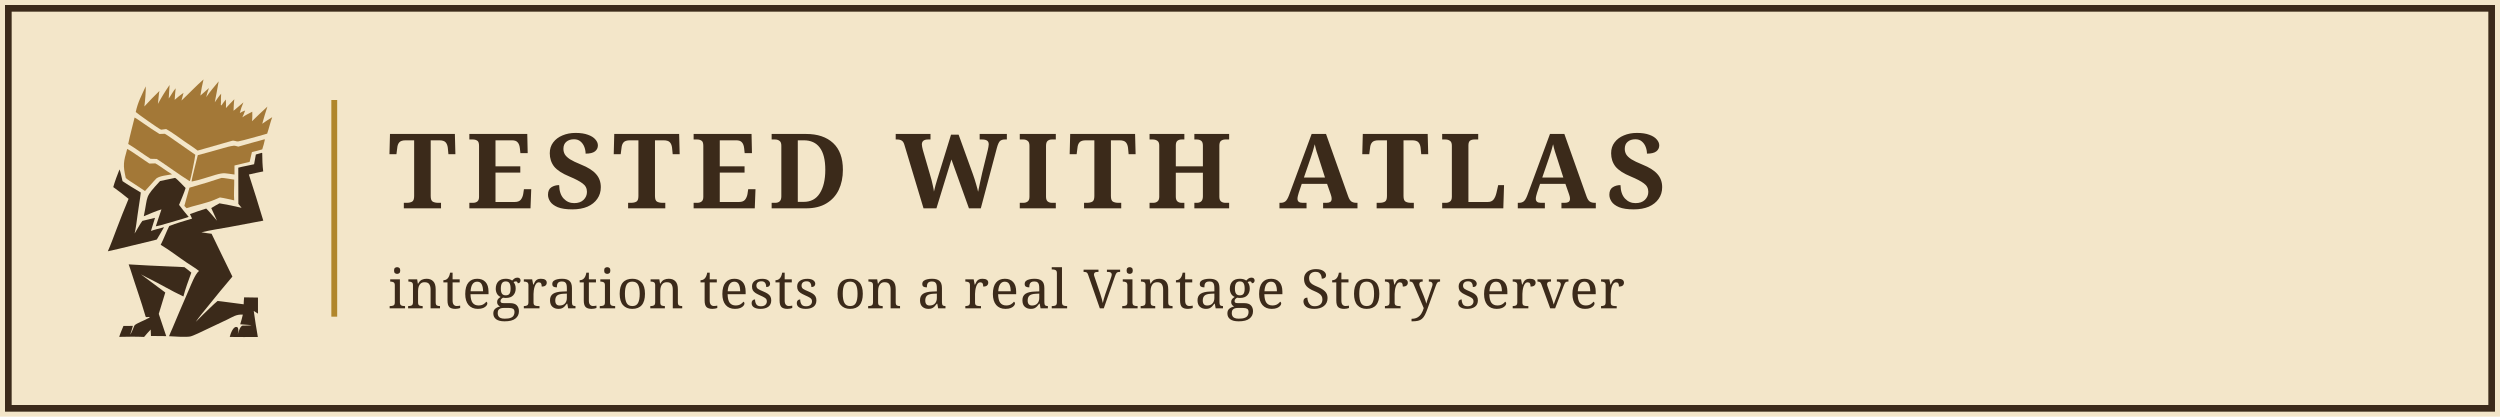
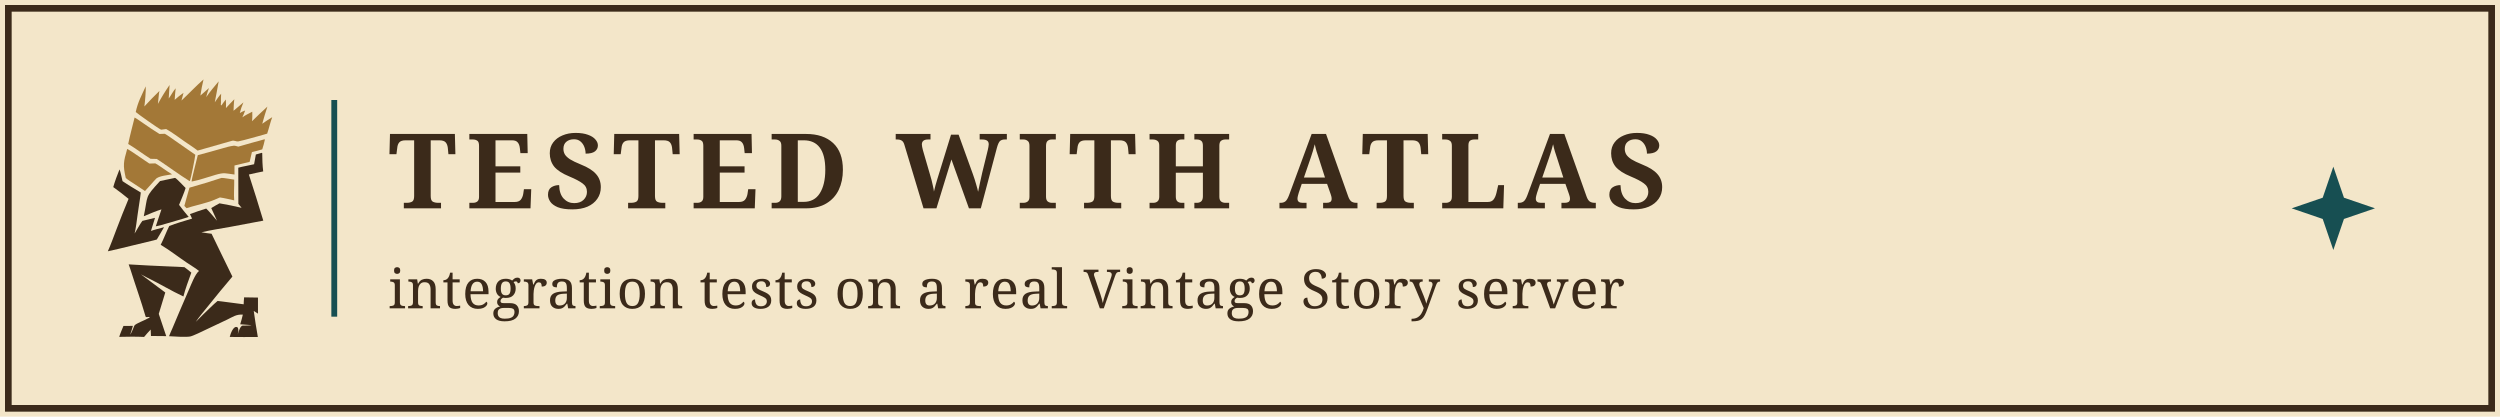
<svg xmlns="http://www.w3.org/2000/svg" width="600.00" height="100.00" viewBox="0 0 600.00 100.00" version="1.1" id="svg11">
  <defs id="defs11" />
  <rect width="600.0" height="100.0" fill="#F3E6C9" id="rect1" />
  <rect x="2" y="2" width="596.0" height="96.0" fill="none" stroke="#3B2A1A" stroke-width="1.6" id="rect2" />
-   <line x1="80.224" y1="24" x2="80.224" y2="76.0" stroke="#B0862B" stroke-width="1.4" id="line2" />
+   <line x1="80.224" y1="24" x2="80.224" y2="76.0" stroke="#174F52" stroke-width="1.4" id="line2" />
  <g transform="translate(24.00,17.00) scale(0.12941) translate(-348.00,-255.00)" id="g10">
    <path fill="#3B2A1A" d="M647.946 407.088L648.847 407.485C648.94 418.621 649.275 430.506 650.663 441.555C641.698 443.485 633.028 445.054 624.108 447.306C633.271 474.823 642.334 504.989 650.841 532.842L589.033 544.459C571.889 547.53 552.876 550.41 536.122 554.417C542.194 555.444 548.8 556.515 554.897 557.124C567.962 583.577 580.232 609.996 593.528 636.59C578.371 654.423 563.481 672.482 548.864 690.76C542.351 698.815 530.985 712.267 525.654 720.496C534.686 710.975 544.266 702.309 553.615 693.11C557.641 689.149 561.743 685.42 566.054 681.771C568.61 681.97 571.341 682.303 573.881 682.68C587.364 684.684 600.968 685.988 614.444 687.976C614.401 684.08 614.959 679.055 615.29 675.09L640.975 675.508L640.968 705.307L633.147 700.361C635.064 715.581 638.17 733.363 640.727 748.589C623.062 748.708 606.326 748.809 588.6 748.514C589.889 743.222 595.367 726.258 603.118 730.727C605.724 734.757 604.241 739.591 603.38 744.156C604.983 739.436 607.366 729.537 611.891 727.569C613.99 727.518 628.31 727.394 629.091 726.624C621.822 725.884 615.284 725.588 608.053 725.024C609.767 719.135 611.653 713.094 612.902 707.104C600.645 706.367 594.64 711.152 584.066 716.263L544.826 734.822C538.961 737.604 520.233 746.898 514.977 747.732C506.11 749.139 485.899 747.746 476.081 747.161C477.166 743.683 480.779 736.085 482.326 732.414C486.49 722.349 490.72 712.311 495.016 702.301L512.993 660.701C516.929 651.666 524.471 631.73 531.584 626.183C528.244 622.974 513.578 613.817 508.714 610.544C492.989 599.96 476.692 587.22 460.526 577.667C466.193 566.823 470.738 554.034 476.421 542.782C488.316 537.873 506.08 532.991 518.758 529.046L514.789 520.703C524.742 516.952 534.814 513.524 544.988 510.423C551.379 516.611 559.018 525.967 564.994 532.926L554.315 509.521C559.057 506.476 564.642 503.493 569.594 500.705C583.358 503.04 597.042 505.821 610.626 509.044C608.586 506.618 606.579 504.165 604.606 501.685C604.434 479.333 604.388 456.979 604.468 434.626C612.991 432.295 624.609 430.454 633.773 428.234L637.038 410.188C640.479 409.104 644.438 408.082 647.946 407.088Z" id="path2" />
    <path fill="#A37837" d="M539.993 270.92C537.576 280.81 535.647 290.812 534.212 300.89C539.653 296.354 544.616 291.456 550.063 286.894C547.895 292.332 546.46 298.182 544.919 303.844C551.391 294.445 560.77 283.077 568.082 274.493C565.997 287.32 563.231 300.516 560.892 313.366C564.476 308.021 568.383 302.209 572.661 297.435C572.359 301.761 572.172 310.124 572.35 314.408C572.198 315.967 571.741 318.058 572.516 319.254C573.868 318.681 575.072 316.448 575.967 315.123C576.496 314.72 580.625 309.052 581.324 308.112C581.644 313.38 582.008 318.831 581.577 324.091C586.618 318.492 591.799 313.022 597.115 307.685C596.145 313.711 595.951 322.828 595.656 329.066C601.917 324.261 607.703 318.529 613.988 313.522C610.88 320.625 609.195 325.882 607.279 333.262C611.157 330.93 612.991 330.1 617.195 328.563C615.467 333.559 614.177 336.529 611.972 341.295C616.738 337.607 624.911 333.669 630.417 330.812C630.534 336.394 630.676 342.956 629.905 348.449C638.821 339.482 649.129 329.95 658.458 321.347C655.18 330.622 651.662 343.558 648.905 353.128C655.363 348.475 660.613 345.182 667.44 340.936C664.326 348.703 661.109 362.551 658.033 371.466C655.8 372.269 653.207 372.955 650.875 373.57C635.323 377.676 619.822 382.654 604.088 385.944C601.429 386.5 596.713 383.684 592.966 384.722C586.426 386.532 579.728 388.491 573.208 390.332L529.075 402.932C522.675 397.806 511.952 390.915 504.914 386.023C494.556 378.823 481.557 368.975 470.729 362.96C467.598 363.425 464.458 363.83 461.312 364.174C456.04 361.835 418.032 334.915 414.284 331.362C418.396 312.354 424.873 301.312 432.826 283.749C433.301 291.544 431.496 312.991 430.277 321.057C439.142 311.149 448.748 301.673 458.204 292.329C456.854 297.897 456.333 309.709 455.435 316.276C461.978 304.186 469.199 292.475 477.064 281.2C476.781 289.463 475.669 297.849 475.431 306.346C479.868 300.345 483.3 293.236 488.349 287.341C487.481 294.807 486.962 301.277 486.469 308.806C491.963 303.937 496.846 299.944 502.88 295.787C501.725 300.587 500.468 305.361 499.11 310.107C512.682 297.43 526.422 282.783 539.993 270.92Z" id="path3" />
    <path fill="#3B2A1A" d="M401.164 613.951C426.564 615.508 451.98 616.798 477.407 617.821C486.21 618.26 495.848 618.393 504.543 619.107C508.885 622.129 513.247 625.871 517.362 629.248C512.814 641.914 505.744 660.651 502.69 673.45C479.957 662.974 457.713 649.158 435.05 638.324C431.318 636.539 427.63 634.193 423.922 632.475L469.065 666.103L456.979 705.77C461.468 719.555 466.081 733.3 470.815 747.003C461.383 746.835 451.95 746.745 442.517 746.734L441.998 734.816C437.76 739.239 433.683 743.813 429.775 748.529C416.118 747.766 397.634 747.989 383.649 748.381C385.516 742.065 388.955 734.424 391.479 728.13C397.312 728.039 403.146 727.995 408.98 727.998C407.329 733.953 405.937 738.581 403.845 744.388C406.371 741.465 410.16 731.419 411.813 727.426C414.727 723.35 430.51 717.925 436.558 714.258C438.078 713.541 439.355 713.126 440.444 711.873C439.19 711.156 438.425 711.515 436.685 711.603C434.21 711.764 434.353 712.173 432.69 711.107C424.18 681.743 413.655 652.631 404.483 623.438C403.549 620.464 402.358 616.818 401.164 613.951Z" id="path4" />
    <path fill="#A37837" d="M412.173 341.603C414.834 342.749 424.843 349.846 427.769 351.855C437.997 358.876 447.611 365.636 458.274 372.072L468.277 371.743C472.503 373.932 483.14 381.679 487.696 384.85L524.743 410.621C524.127 417.306 516.785 453.485 514.759 459.184L513.781 459.289C493.891 446.86 473.269 431.473 453.317 418.41L441.706 418.151C427.736 409.319 414.932 399.426 400.313 390.658C403.815 373.521 408.076 358.396 412.173 341.603Z" id="path5" />
    <path fill="#3B2A1A" d="M384.152 437.83C385.526 439.581 388.938 456.006 389.741 459.55C399.459 466.365 413.309 474.339 423.655 480.676C422.321 493.545 419.33 508.739 417.717 521.845C416.744 529.753 414.097 549.751 412.181 556.713C416.374 550.084 422.183 538.965 426.567 533.266C434.526 531.643 442.112 529.3 450.034 527.62C447.433 535.694 444.926 543.799 442.514 551.932C449.019 549.553 459.829 546.911 466.789 544.993C462.176 552.448 458.202 560.181 453.39 567.763L448.375 569.216C419.864 575.724 390.935 583.537 362.543 589.667C368.15 576.993 373.671 561.767 378.613 548.764C385.76 529.866 393.216 511.086 400.977 492.432C393.743 486.342 380.323 475.998 372.583 470.603C374.965 461.842 380.665 446.189 384.152 437.83Z" id="path6" />
    <path fill="#A37837" d="M652.697 382.055L653.362 382.03L653.755 382.715C652.864 387.875 650.469 395.502 648.89 400.667C643.951 402.346 635.166 404.267 629.752 405.695C628.289 411.811 627.085 417.642 625.503 423.804C616.292 426.241 606.712 428.159 597.403 430.555C597.573 435.996 597.443 441.858 597.421 447.333C579.579 445.173 579.597 442.937 561.493 448.091C548.46 451.802 531.961 457.82 519.056 460.113C518.412 460.241 518.838 460.199 517.777 459.994C517.417 458.458 528.234 415.84 529.39 411.358C544.519 407.237 559.687 403.379 574.724 398.874C581.697 396.784 589.16 394.646 596.371 393.82C597.868 393.649 602.856 395.122 604.532 395.569C620.736 391.149 636.21 386.288 652.697 382.055Z" id="path7" />
    <path fill="#3B2A1A" d="M486.635 453.639L487.363 453.607C490.652 455.147 503.189 468.767 506.776 472.317C504.573 480.16 497.878 495.448 494.625 503.58C500.121 510.629 506.586 519.362 512.47 525.896C499.274 530.439 485.31 533.856 471.975 538.033C465.374 540.101 458.244 541.993 451.471 543.377L453.378 537.679C456.137 529.065 459.001 520.485 461.969 511.941C452.285 514.845 438.547 520.723 429.187 524.688C437.537 484.628 430.138 491.093 459.371 459.39C468.445 457.409 477.534 455.492 486.635 453.639Z" id="path8" />
    <path fill="#A37837" d="M398.414 399.869C403.295 402.243 410.499 407.297 415.096 410.407L439.513 426.979C443.281 426.725 446.911 426.688 450.686 426.631C459.951 431.732 471.242 441.027 481.691 446.9C473.249 448.542 459.691 449.544 452.766 454.388C445.83 461.382 438.721 470.385 431.444 477.905C424.755 473.314 417.998 468.823 411.175 464.432C406.88 461.643 399.383 457.081 395.816 453.714C390.259 429.742 391.584 423.86 398.414 399.869Z" id="path9" />
    <path fill="#A37837" d="M573.4 453.57C576.686 453.304 592.348 456.163 596.925 456.785C597.165 467.774 595.892 485.219 596.864 495.226C588.588 493.426 578.594 490.935 570.401 489.82C568.304 490.615 565.96 491.678 563.906 492.616C552.789 497.694 540.901 500.61 529.149 503.854C524.62 504.734 513.443 508.305 508.438 509.717C507.137 508.566 505.622 506.811 504.421 505.501C507.165 494.373 510.963 482.949 513.906 471.709C533.878 466.134 553.715 460.086 573.4 453.57Z" id="path10" />
  </g>
  <path d="m 96.92,50 v -1.325 h 0.7 q 0.775,0 1.275,-0.275 0.5,-0.275 0.5,-1.35 V 33.675 h -2 q -1.125,0 -1.55,0.475 -0.425,0.475 -0.5,1.3 l -0.2,1.55 h -1.675 l 0.125,-4.85 H 109.17 l 0.125,4.85 h -1.675 l -0.15,-1.55 q -0.1,-0.825 -0.525,-1.3 -0.425,-0.475 -1.55,-0.475 H 103.37 V 47.05 q 0,1.075 0.5,1.35 0.525,0.275 1.275,0.275 h 0.7 V 50 Z M 112.645,50 v -1.325 h 0.875 q 0.65,0 1.05,-0.325 0.4,-0.325 0.4,-1.1 V 35.025 q 0,-1.025 -0.45,-1.275 -0.425,-0.275 -1.025,-0.275 h -0.85 V 32.15 h 13.9 l 0.1,4.6 h -1.75 l -0.125,-1.175 q -0.1,-0.925 -0.525,-1.4 -0.4,-0.5 -1.375,-0.5 h -3.95 v 6.25 h 5.95 v 1.5 h -5.95 v 7.05 h 4.625 q 0.975,0 1.425,-0.525 0.45,-0.55 0.6,-1.375 l 0.175,-1.175 h 1.75 L 127.32,50 Z m 24.725,0.25 q -2.225,0 -3.525,-0.525 -1.275,-0.55 -1.8,-1.35 -0.525,-0.8 -0.525,-1.625 0,-1.275 0.8,-1.8 0.8,-0.525 1.875,-0.525 0.05,2.125 1.075,3.225 1.025,1.1 2.525,1.1 1.45,0 2.25,-0.775 0.825,-0.8 0.825,-1.925 0,-1.275 -1.05,-2.025 -1.025,-0.775 -3.125,-1.65 -2.625,-1.075 -3.7,-2.4 -1.05,-1.35 -1.05,-3.2 0,-1.525 0.825,-2.6 0.825,-1.1 2.225,-1.675 1.4,-0.6 3.15,-0.6 1.8,0 2.975,0.45 1.2,0.425 1.775,1.125 0.6,0.675 0.6,1.425 0,0.875 -0.7,1.425 -0.7,0.55 -2.25,0.55 0,-0.8 -0.3,-1.6 -0.3,-0.8 -0.925,-1.325 -0.6,-0.525 -1.55,-0.525 -1.15,0 -1.85,0.6 -0.7,0.575 -0.7,1.7 0,0.7 0.325,1.3 0.35,0.6 1.25,1.2 0.925,0.575 2.6,1.25 2.575,1.025 3.675,2.325 1.125,1.275 1.125,3.125 0,1.6 -0.85,2.8 -0.825,1.2 -2.35,1.875 -1.525,0.65 -3.625,0.65 z m 13.375,-0.25 v -1.325 h 0.7 q 0.775,0 1.275,-0.275 0.5,-0.275 0.5,-1.35 V 33.675 h -2 q -1.125,0 -1.55,0.475 -0.425,0.475 -0.5,1.3 l -0.2,1.55 h -1.675 l 0.125,-4.85 h 15.575 l 0.125,4.85 h -1.675 l -0.15,-1.55 q -0.1,-0.825 -0.525,-1.3 -0.425,-0.475 -1.55,-0.475 h -2.025 V 47.05 q 0,1.075 0.5,1.35 0.525,0.275 1.275,0.275 h 0.7 V 50 Z m 15.725,0 v -1.325 h 0.875 q 0.65,0 1.05,-0.325 0.4,-0.325 0.4,-1.1 V 35.025 q 0,-1.025 -0.45,-1.275 -0.425,-0.275 -1.025,-0.275 h -0.85 V 32.15 h 13.9 l 0.1,4.6 h -1.75 l -0.125,-1.175 q -0.1,-0.925 -0.525,-1.4 -0.4,-0.5 -1.375,-0.5 h -3.95 v 6.25 h 5.95 v 1.5 h -5.95 v 7.05 h 4.625 q 0.975,0 1.425,-0.525 0.45,-0.55 0.6,-1.375 l 0.175,-1.175 h 1.75 l -0.175,4.6 z m 18.725,0 v -1.325 h 0.9 q 0.625,0 1.025,-0.35 0.4,-0.375 0.4,-1.2 v -12.15 q 0,-0.875 -0.45,-1.175 -0.425,-0.325 -1.075,-0.325 h -0.8 V 32.15 h 8.275 q 4.125,0 6.475,2.175 2.35,2.175 2.35,6.425 0,2.725 -1,4.825 -1,2.075 -2.975,3.25 -1.95,1.175 -4.85,1.175 z m 7.675,-1.55 q 2.575,0 3.875,-2.05 1.325,-2.075 1.325,-5.65 0,-3.575 -1.325,-5.325 -1.3,-1.75 -3.85,-1.75 h -1.425 V 48.45 Z M 217.07,34.8 q -0.225,-0.8 -0.65,-1.05 -0.4,-0.275 -1.125,-0.275 H 214.97 V 32.15 h 8.35 v 1.325 h -0.575 q -1.5,0 -1.5,1.2 0,0.2 0.075,0.6 0.075,0.4 0.175,0.75 l 1.675,5.775 q 0.2,0.625 0.4,1.4 0.2,0.75 0.35,1.5 0.175,0.725 0.225,1.275 0.175,-0.8 0.375,-1.5 0.2,-0.725 0.425,-1.45 l 3.3,-10.7 h 1.825 l 3.45,9.55 q 0.425,1.175 0.75,2.35 0.35,1.15 0.475,1.8 0.2,-0.9 0.45,-2.15 0.25,-1.275 0.55,-2.475 L 237.07,36 q 0.075,-0.3 0.15,-0.725 0.075,-0.425 0.075,-0.625 0,-0.65 -0.4,-0.9 -0.375,-0.275 -1.2,-0.275 H 235.12 V 32.15 h 6.525 v 1.325 h -0.475 q -0.725,0 -1.15,0.35 -0.4,0.35 -0.75,1.6 L 235.395,50 h -2.85 l -4.2,-11.725 -3.6,11.725 h -3.1 z M 244.745,50 v -1.325 h 0.9 q 0.55,0 0.975,-0.3 0.45,-0.325 0.45,-1.15 V 35 q 0,-0.9 -0.45,-1.2 -0.425,-0.325 -0.975,-0.325 h -0.9 V 32.15 h 8.65 v 1.325 h -0.95 q -0.6,0 -1,0.325 -0.4,0.325 -0.4,1.225 V 47.2 q 0,0.825 0.4,1.15 0.425,0.325 1,0.325 h 0.95 V 50 Z m 15.425,0 v -1.325 h 0.7 q 0.775,0 1.275,-0.275 0.5,-0.275 0.5,-1.35 V 33.675 h -2 q -1.125,0 -1.55,0.475 -0.425,0.475 -0.5,1.3 l -0.2,1.55 h -1.675 l 0.125,-4.85 h 15.575 l 0.125,4.85 h -1.675 l -0.15,-1.55 q -0.1,-0.825 -0.525,-1.3 -0.425,-0.475 -1.55,-0.475 h -2.025 V 47.05 q 0,1.075 0.5,1.35 0.525,0.275 1.275,0.275 h 0.7 V 50 Z m 15.725,0 v -1.325 h 0.9 q 0.625,0 1.025,-0.35 0.4,-0.35 0.4,-1.125 V 34.95 q 0,-0.85 -0.45,-1.15 -0.45,-0.325 -1.1,-0.325 h -0.775 V 32.15 h 8.35 v 1.325 h -0.675 q -0.6,0 -1,0.325 -0.375,0.3 -0.375,1.125 v 5 h 6.5 v -4.95 q 0,-0.875 -0.4,-1.175 -0.4,-0.325 -1.075,-0.325 h -0.575 V 32.15 h 8.35 v 1.325 h -0.925 q -0.6,0 -1.025,0.325 -0.4,0.3 -0.4,1.175 v 12.25 q 0,0.775 0.4,1.125 0.425,0.325 1.025,0.325 h 0.925 V 50 h -8.35 v -1.325 h 0.6 q 0.65,0 1.05,-0.35 0.4,-0.375 0.4,-1.225 v -5.65 h -6.5 v 5.75 q 0,0.775 0.375,1.125 0.4,0.35 1,0.35 h 0.675 V 50 Z m 31.175,0 v -1.325 h 0.3 q 0.675,0 1.125,-0.35 0.45,-0.35 0.875,-1.475 l 5.425,-14.7 h 3.45 l 5.325,15 q 0.3,0.85 0.75,1.2 0.475,0.325 1.175,0.325 h 0.3 V 50 h -8.25 v -1.325 h 0.825 q 0.55,0 0.875,-0.2 0.35,-0.225 0.35,-0.75 0,-0.3 -0.075,-0.6 -0.075,-0.3 -0.15,-0.5 l -0.875,-2.5 h -6.075 l -0.725,2.15 q -0.1,0.3 -0.2,0.725 -0.1,0.4 -0.1,0.7 0,0.975 1.225,0.975 h 0.95 V 50 Z m 5.875,-7.4 h 5.05 l -1.475,-4.6 q -0.275,-0.85 -0.55,-1.675 -0.25,-0.85 -0.425,-1.7 -0.2,0.85 -0.45,1.625 -0.225,0.775 -0.525,1.625 z m 17.45,7.4 v -1.325 h 0.7 q 0.775,0 1.275,-0.275 0.5,-0.275 0.5,-1.35 V 33.675 h -2 q -1.125,0 -1.55,0.475 -0.425,0.475 -0.5,1.3 l -0.2,1.55 h -1.675 l 0.125,-4.85 h 15.575 l 0.125,4.85 h -1.675 l -0.15,-1.55 q -0.1,-0.825 -0.525,-1.3 -0.425,-0.475 -1.55,-0.475 h -2.025 V 47.05 q 0,1.075 0.5,1.35 0.525,0.275 1.275,0.275 h 0.7 V 50 Z m 15.725,0 v -1.325 h 0.9 q 0.55,0 0.975,-0.3 0.45,-0.325 0.45,-1.15 v -12.25 q 0,-0.875 -0.45,-1.175 -0.45,-0.325 -1.075,-0.325 h -0.8 V 32.15 h 8.65 v 1.325 h -0.85 q -0.75,0 -1.125,0.3 -0.375,0.3 -0.375,1.125 v 13.575 h 4.65 q 0.875,0 1.35,-0.55 0.475,-0.575 0.725,-1.625 l 0.425,-1.875 h 1.4 l -0.175,5.575 z m 18.15,0 v -1.325 h 0.3 q 0.675,0 1.125,-0.35 0.45,-0.35 0.875,-1.475 l 5.425,-14.7 h 3.45 l 5.325,15 q 0.3,0.85 0.75,1.2 0.475,0.325 1.175,0.325 h 0.3 V 50 h -8.25 v -1.325 h 0.825 q 0.55,0 0.875,-0.2 0.35,-0.225 0.35,-0.75 0,-0.3 -0.075,-0.6 -0.075,-0.3 -0.15,-0.5 l -0.875,-2.5 h -6.075 l -0.725,2.15 q -0.1,0.3 -0.2,0.725 -0.1,0.4 -0.1,0.7 0,0.975 1.225,0.975 h 0.95 V 50 Z m 5.875,-7.4 h 5.05 l -1.475,-4.6 q -0.275,-0.85 -0.55,-1.675 -0.25,-0.85 -0.425,-1.7 -0.2,0.85 -0.45,1.625 -0.225,0.775 -0.525,1.625 z m 21.95,7.65 q -2.225,0 -3.525,-0.525 -1.275,-0.55 -1.8,-1.35 -0.525,-0.8 -0.525,-1.625 0,-1.275 0.8,-1.8 0.8,-0.525 1.875,-0.525 0.05,2.125 1.075,3.225 1.025,1.1 2.525,1.1 1.45,0 2.25,-0.775 0.825,-0.8 0.825,-1.925 0,-1.275 -1.05,-2.025 -1.025,-0.775 -3.125,-1.65 -2.625,-1.075 -3.7,-2.4 -1.05,-1.35 -1.05,-3.2 0,-1.525 0.825,-2.6 0.825,-1.1 2.225,-1.675 1.4,-0.6 3.15,-0.6 1.8,0 2.975,0.45 1.2,0.425 1.775,1.125 0.6,0.675 0.6,1.425 0,0.875 -0.7,1.425 -0.7,0.55 -2.25,0.55 0,-0.8 -0.3,-1.6 -0.3,-0.8 -0.925,-1.325 -0.6,-0.525 -1.55,-0.525 -1.15,0 -1.85,0.6 -0.7,0.575 -0.7,1.7 0,0.7 0.325,1.3 0.35,0.6 1.25,1.2 0.925,0.575 2.6,1.25 2.575,1.025 3.675,2.325 1.125,1.275 1.125,3.125 0,1.6 -0.85,2.8 -0.825,1.2 -2.35,1.875 -1.525,0.65 -3.625,0.65 z" id="text10" style="font-weight:700;font-size:25px;font-family:'Noto Serif';letter-spacing:2.4;fill:#3b2a1a" aria-label="TESTED WITH ATLAS" />
  <path d="m 95.313,65.732 q -0.312,0 -0.533,-0.182 -0.208,-0.182 -0.208,-0.624 0,-0.455 0.208,-0.624 0.221,-0.182 0.533,-0.182 0.299,0 0.52,0.182 0.221,0.169 0.221,0.624 0,0.442 -0.221,0.624 -0.221,0.182 -0.52,0.182 z m -1.794,8.268 v -0.546 h 0.169 q 0.429,0 0.741,-0.143 0.325,-0.156 0.325,-0.728 v -4.121 q 0,-0.572 -0.325,-0.728 -0.312,-0.156 -0.741,-0.156 h -0.039 v -0.546 h 2.327 v 5.486 q 0,0.611 0.312,0.78 0.312,0.156 0.754,0.156 h 0.169 V 74 Z m 4.425,0 v -0.546 h 0.104 q 0.442,0 0.754,-0.156 0.312,-0.169 0.312,-0.78 v -4.056 q 0,-0.572 -0.312,-0.728 -0.299,-0.156 -0.728,-0.156 h -0.065 V 67.032 H 100.115 l 0.169,1.053 h 0.065 q 0.403,-0.728 0.897,-0.949 0.507,-0.234 1.131,-0.234 1.027,0 1.599,0.611 0.585,0.598 0.585,1.937 v 3.068 q 0,0.611 0.26,0.78 0.273,0.156 0.715,0.156 h 0.065 V 74 h -2.262 v -4.485 q 0,-0.845 -0.325,-1.313 -0.312,-0.468 -1.105,-0.468 -0.585,0 -0.936,0.299 -0.338,0.286 -0.494,0.767 -0.143,0.481 -0.143,1.04 v 2.743 q 0,0.572 0.299,0.728 0.312,0.143 0.741,0.143 h 0.065 V 74 Z M 109.285,74.13 q -0.988,0 -1.443,-0.442 -0.442,-0.455 -0.442,-1.573 v -4.342 h -0.988 v -0.52 q 0.234,0 0.52,-0.091 0.286,-0.104 0.494,-0.325 0.221,-0.234 0.364,-0.572 0.143,-0.338 0.234,-0.832 h 0.598 v 1.599 h 1.703 v 0.741 h -1.703 v 4.381 q 0,0.663 0.273,0.975 0.273,0.312 0.715,0.312 0.234,0 0.429,-0.026 0.195,-0.026 0.403,-0.065 v 0.572 q -0.169,0.078 -0.507,0.143 -0.338,0.065 -0.65,0.065 z m 5.387,0 q -1.417,0 -2.223,-0.936 -0.793,-0.936 -0.793,-2.626 0,-1.82 0.754,-2.743 0.754,-0.923 2.132,-0.923 1.261,0 1.976,0.78 0.728,0.78 0.728,2.327 v 0.598 h -4.329 q 0.026,1.417 0.507,2.067 0.494,0.637 1.43,0.637 0.676,0 1.144,-0.273 0.481,-0.286 0.715,-0.637 0.091,0.039 0.169,0.156 0.078,0.117 0.078,0.286 0,0.26 -0.247,0.559 -0.247,0.299 -0.754,0.52 -0.507,0.208 -1.287,0.208 z m 1.261,-4.225 q 0,-1.04 -0.325,-1.664 -0.312,-0.637 -1.092,-0.637 -0.715,0 -1.118,0.598 -0.39,0.585 -0.455,1.703 z m 5.166,7.215 q -1.352,0 -2.028,-0.507 -0.676,-0.494 -0.676,-1.391 0,-0.767 0.494,-1.157 0.494,-0.39 1.131,-0.507 -0.26,-0.117 -0.494,-0.377 -0.221,-0.273 -0.221,-0.689 0,-0.39 0.195,-0.676 0.208,-0.286 0.65,-0.546 -0.559,-0.234 -0.871,-0.767 -0.299,-0.546 -0.299,-1.196 0,-1.118 0.611,-1.755 0.611,-0.65 1.833,-0.65 0.468,0 0.884,0.13 0.416,0.13 0.598,0.299 0.182,-0.208 0.507,-0.455 0.325,-0.247 0.754,-0.247 0.39,0 0.572,0.208 0.195,0.195 0.195,0.468 0,0.273 -0.169,0.481 -0.156,0.195 -0.52,0.195 0,-0.143 -0.091,-0.286 -0.078,-0.156 -0.338,-0.156 -0.299,0 -0.559,0.156 0.221,0.273 0.364,0.65 0.143,0.364 0.143,0.923 0,0.962 -0.585,1.599 -0.572,0.637 -1.755,0.637 -0.156,0 -0.364,-0.013 -0.195,-0.026 -0.325,-0.052 -0.247,0.13 -0.429,0.325 -0.182,0.195 -0.182,0.494 0,0.234 0.143,0.364 0.156,0.13 0.663,0.13 h 1.469 q 1.157,0 1.651,0.546 0.494,0.546 0.494,1.391 0,1.118 -0.845,1.768 -0.832,0.663 -2.6,0.663 z m 0.286,-6.24 q 0.637,0 0.897,-0.39 0.26,-0.39 0.26,-1.235 0,-0.884 -0.273,-1.3 -0.26,-0.416 -0.897,-0.416 -0.624,0 -0.897,0.429 -0.273,0.429 -0.273,1.3 0,0.832 0.273,1.222 0.286,0.39 0.91,0.39 z m -0.26,5.603 q 0.936,0 1.443,-0.208 0.507,-0.195 0.702,-0.559 0.208,-0.351 0.208,-0.806 0,-0.598 -0.338,-0.806 -0.338,-0.195 -0.988,-0.195 h -1.274 q -0.364,0 -0.689,0.091 -0.325,0.104 -0.533,0.364 -0.208,0.26 -0.208,0.78 0,0.377 0.143,0.676 0.143,0.312 0.507,0.481 0.364,0.182 1.027,0.182 z m 4.594,-2.483 v -0.546 h 0.039 q 0.442,0 0.754,-0.156 0.312,-0.169 0.312,-0.78 v -4.056 q 0,-0.572 -0.325,-0.728 -0.312,-0.156 -0.741,-0.156 h -0.039 v -0.546 h 2.002 l 0.247,1.287 h 0.065 q 0.169,-0.39 0.364,-0.715 0.195,-0.325 0.52,-0.507 0.325,-0.195 0.897,-0.195 0.715,0 1.053,0.247 0.351,0.247 0.351,0.702 0,0.403 -0.286,0.663 -0.273,0.26 -0.923,0.26 0,-0.533 -0.156,-0.767 -0.156,-0.247 -0.533,-0.247 -0.364,0 -0.611,0.286 -0.247,0.286 -0.39,0.728 -0.143,0.442 -0.208,0.923 -0.065,0.468 -0.065,0.845 v 2.041 q 0,0.572 0.312,0.728 0.325,0.143 0.754,0.143 h 0.364 V 74 Z m 8.299,0.13 q -0.871,0 -1.443,-0.507 -0.572,-0.507 -0.572,-1.573 0,-1.04 0.728,-1.534 0.741,-0.494 2.236,-0.546 l 1.079,-0.039 v -0.78 q 0,-0.468 -0.078,-0.819 -0.078,-0.364 -0.338,-0.572 -0.26,-0.208 -0.793,-0.208 -0.494,0 -0.754,0.182 -0.26,0.182 -0.351,0.507 -0.078,0.312 -0.078,0.728 -0.546,0 -0.832,-0.182 -0.273,-0.195 -0.273,-0.637 0,-0.455 0.312,-0.728 0.325,-0.273 0.858,-0.39 0.533,-0.13 1.17,-0.13 1.196,0 1.781,0.507 0.598,0.507 0.598,1.742 v 3.367 q 0,0.546 0.182,0.741 0.182,0.195 0.624,0.195 h 0.039 V 74 h -1.755 l -0.208,-1.118 h -0.104 q -0.273,0.364 -0.533,0.65 -0.26,0.273 -0.611,0.442 -0.338,0.156 -0.884,0.156 z m 0.299,-0.806 q 0.793,0 1.261,-0.481 0.468,-0.494 0.468,-1.326 v -1.053 l -0.832,0.039 q -1.105,0.052 -1.534,0.455 -0.416,0.39 -0.416,1.157 0,1.209 1.053,1.209 z m 7.675,0.806 q -0.988,0 -1.443,-0.442 -0.442,-0.455 -0.442,-1.573 v -4.342 h -0.988 v -0.52 q 0.234,0 0.52,-0.091 0.286,-0.104 0.494,-0.325 0.221,-0.234 0.364,-0.572 0.143,-0.338 0.234,-0.832 h 0.598 v 1.599 h 1.703 v 0.741 h -1.703 v 4.381 q 0,0.663 0.273,0.975 0.273,0.312 0.715,0.312 0.234,0 0.429,-0.026 0.195,-0.026 0.403,-0.065 v 0.572 q -0.169,0.078 -0.507,0.143 -0.338,0.065 -0.65,0.065 z m 3.749,-8.398 q -0.312,0 -0.533,-0.182 -0.208,-0.182 -0.208,-0.624 0,-0.455 0.208,-0.624 0.221,-0.182 0.533,-0.182 0.299,0 0.52,0.182 0.221,0.169 0.221,0.624 0,0.442 -0.221,0.624 -0.221,0.182 -0.52,0.182 z m -1.794,8.268 v -0.546 h 0.169 q 0.429,0 0.741,-0.143 0.325,-0.156 0.325,-0.728 v -4.121 q 0,-0.572 -0.325,-0.728 -0.312,-0.156 -0.741,-0.156 h -0.039 v -0.546 h 2.327 v 5.486 q 0,0.611 0.312,0.78 0.312,0.156 0.754,0.156 h 0.169 V 74 Z m 7.792,0.13 q -1.404,0 -2.21,-0.897 -0.806,-0.897 -0.806,-2.73 0,-1.82 0.767,-2.704 0.78,-0.897 2.288,-0.897 1.404,0 2.21,0.897 0.806,0.884 0.806,2.704 0,1.833 -0.78,2.73 -0.767,0.897 -2.275,0.897 z m 0.026,-0.676 q 0.975,0 1.365,-0.741 0.403,-0.754 0.403,-2.21 0,-1.456 -0.403,-2.184 -0.403,-0.728 -1.378,-0.728 -0.975,0 -1.378,0.728 -0.39,0.728 -0.39,2.184 0,1.456 0.403,2.21 0.403,0.741 1.378,0.741 z m 4.308,0.546 v -0.546 h 0.104 q 0.442,0 0.754,-0.156 0.312,-0.169 0.312,-0.78 v -4.056 q 0,-0.572 -0.312,-0.728 -0.299,-0.156 -0.728,-0.156 h -0.065 v -0.546 h 2.106 l 0.169,1.053 h 0.065 q 0.403,-0.728 0.897,-0.949 0.507,-0.234 1.131,-0.234 1.027,0 1.599,0.611 0.585,0.598 0.585,1.937 v 3.068 q 0,0.611 0.26,0.78 0.273,0.156 0.715,0.156 h 0.065 V 74 h -2.262 v -4.485 q 0,-0.845 -0.325,-1.313 -0.312,-0.468 -1.105,-0.468 -0.585,0 -0.936,0.299 -0.338,0.286 -0.494,0.767 -0.143,0.481 -0.143,1.04 v 2.743 q 0,0.572 0.299,0.728 0.312,0.143 0.741,0.143 h 0.065 V 74 Z m 14.921,0.13 q -0.988,0 -1.443,-0.442 -0.442,-0.455 -0.442,-1.573 v -4.342 h -0.988 v -0.52 q 0.234,0 0.52,-0.091 0.286,-0.104 0.494,-0.325 0.221,-0.234 0.364,-0.572 0.143,-0.338 0.234,-0.832 h 0.598 v 1.599 h 1.703 v 0.741 h -1.703 v 4.381 q 0,0.663 0.273,0.975 0.273,0.312 0.715,0.312 0.234,0 0.429,-0.026 0.195,-0.026 0.403,-0.065 v 0.572 q -0.169,0.078 -0.507,0.143 -0.338,0.065 -0.65,0.065 z m 5.387,0 q -1.417,0 -2.223,-0.936 -0.793,-0.936 -0.793,-2.626 0,-1.82 0.754,-2.743 0.754,-0.923 2.132,-0.923 1.261,0 1.976,0.78 0.728,0.78 0.728,2.327 v 0.598 h -4.329 q 0.026,1.417 0.507,2.067 0.494,0.637 1.43,0.637 0.676,0 1.144,-0.273 0.481,-0.286 0.715,-0.637 0.091,0.039 0.169,0.156 0.078,0.117 0.078,0.286 0,0.26 -0.247,0.559 -0.247,0.299 -0.754,0.52 -0.507,0.208 -1.287,0.208 z m 1.261,-4.225 q 0,-1.04 -0.325,-1.664 -0.312,-0.637 -1.092,-0.637 -0.715,0 -1.118,0.598 -0.39,0.585 -0.455,1.703 z m 4.893,4.225 q -0.975,0 -1.56,-0.351 -0.585,-0.351 -0.585,-1.027 0,-0.351 0.143,-0.546 0.143,-0.195 0.325,-0.273 0.195,-0.078 0.351,-0.078 0,0.676 0.299,1.17 0.312,0.481 1.105,0.481 0.689,0 1.053,-0.325 0.377,-0.338 0.377,-0.858 0,-0.325 -0.143,-0.533 -0.13,-0.208 -0.481,-0.403 -0.338,-0.208 -0.975,-0.481 -0.663,-0.299 -1.105,-0.572 -0.429,-0.286 -0.65,-0.65 -0.208,-0.377 -0.208,-0.936 0,-0.884 0.663,-1.352 0.676,-0.481 1.781,-0.481 0.936,0 1.417,0.351 0.481,0.351 0.481,0.845 0,0.351 -0.247,0.572 -0.234,0.208 -0.689,0.208 0,-0.65 -0.273,-1.014 -0.273,-0.364 -0.845,-0.364 -0.663,0 -0.949,0.299 -0.286,0.286 -0.286,0.741 0,0.494 0.364,0.767 0.377,0.26 1.248,0.611 0.689,0.286 1.118,0.572 0.429,0.286 0.624,0.663 0.208,0.377 0.208,0.923 0,1.014 -0.702,1.534 -0.702,0.507 -1.859,0.507 z m 6.453,0 q -0.988,0 -1.443,-0.442 -0.442,-0.455 -0.442,-1.573 v -4.342 h -0.988 v -0.52 q 0.234,0 0.52,-0.091 0.286,-0.104 0.494,-0.325 0.221,-0.234 0.364,-0.572 0.143,-0.338 0.234,-0.832 h 0.598 v 1.599 h 1.703 v 0.741 h -1.703 v 4.381 q 0,0.663 0.273,0.975 0.273,0.312 0.715,0.312 0.234,0 0.429,-0.026 0.195,-0.026 0.403,-0.065 v 0.572 q -0.169,0.078 -0.507,0.143 -0.338,0.065 -0.65,0.065 z m 4.386,0 q -0.975,0 -1.56,-0.351 -0.585,-0.351 -0.585,-1.027 0,-0.351 0.143,-0.546 0.143,-0.195 0.325,-0.273 0.195,-0.078 0.351,-0.078 0,0.676 0.299,1.17 0.312,0.481 1.105,0.481 0.689,0 1.053,-0.325 0.377,-0.338 0.377,-0.858 0,-0.325 -0.143,-0.533 -0.13,-0.208 -0.481,-0.403 -0.338,-0.208 -0.975,-0.481 -0.663,-0.299 -1.105,-0.572 -0.429,-0.286 -0.65,-0.65 -0.208,-0.377 -0.208,-0.936 0,-0.884 0.663,-1.352 0.676,-0.481 1.781,-0.481 0.936,0 1.417,0.351 0.481,0.351 0.481,0.845 0,0.351 -0.247,0.572 -0.234,0.208 -0.689,0.208 0,-0.65 -0.273,-1.014 -0.273,-0.364 -0.845,-0.364 -0.663,0 -0.949,0.299 -0.286,0.286 -0.286,0.741 0,0.494 0.364,0.767 0.377,0.26 1.248,0.611 0.689,0.286 1.118,0.572 0.429,0.286 0.624,0.663 0.208,0.377 0.208,0.923 0,1.014 -0.702,1.534 -0.702,0.507 -1.859,0.507 z m 10.644,0 q -1.404,0 -2.21,-0.897 -0.806,-0.897 -0.806,-2.73 0,-1.82 0.767,-2.704 0.78,-0.897 2.288,-0.897 1.404,0 2.21,0.897 0.806,0.884 0.806,2.704 0,1.833 -0.78,2.73 -0.767,0.897 -2.275,0.897 z m 0.026,-0.676 q 0.975,0 1.365,-0.741 0.403,-0.754 0.403,-2.21 0,-1.456 -0.403,-2.184 -0.403,-0.728 -1.378,-0.728 -0.975,0 -1.378,0.728 -0.39,0.728 -0.39,2.184 0,1.456 0.403,2.21 0.403,0.741 1.378,0.741 z m 4.308,0.546 v -0.546 h 0.104 q 0.442,0 0.754,-0.156 0.312,-0.169 0.312,-0.78 v -4.056 q 0,-0.572 -0.312,-0.728 -0.299,-0.156 -0.728,-0.156 h -0.065 v -0.546 h 2.106 l 0.169,1.053 h 0.065 q 0.403,-0.728 0.897,-0.949 0.507,-0.234 1.131,-0.234 1.027,0 1.599,0.611 0.585,0.598 0.585,1.937 v 3.068 q 0,0.611 0.26,0.78 0.273,0.156 0.715,0.156 h 0.065 V 74 h -2.262 v -4.485 q 0,-0.845 -0.325,-1.313 -0.312,-0.468 -1.105,-0.468 -0.585,0 -0.936,0.299 -0.338,0.286 -0.494,0.767 -0.143,0.481 -0.143,1.04 v 2.743 q 0,0.572 0.299,0.728 0.312,0.143 0.741,0.143 h 0.065 V 74 Z m 14.466,0.13 q -0.871,0 -1.443,-0.507 -0.572,-0.507 -0.572,-1.573 0,-1.04 0.728,-1.534 0.741,-0.494 2.236,-0.546 l 1.079,-0.039 v -0.78 q 0,-0.468 -0.078,-0.819 -0.078,-0.364 -0.338,-0.572 -0.26,-0.208 -0.793,-0.208 -0.494,0 -0.754,0.182 -0.26,0.182 -0.351,0.507 -0.078,0.312 -0.078,0.728 -0.546,0 -0.832,-0.182 -0.273,-0.195 -0.273,-0.637 0,-0.455 0.312,-0.728 0.325,-0.273 0.858,-0.39 0.533,-0.13 1.17,-0.13 1.196,0 1.781,0.507 0.598,0.507 0.598,1.742 v 3.367 q 0,0.546 0.182,0.741 0.182,0.195 0.624,0.195 h 0.039 V 74 h -1.755 l -0.208,-1.118 h -0.104 q -0.273,0.364 -0.533,0.65 -0.26,0.273 -0.611,0.442 -0.338,0.156 -0.884,0.156 z m 0.299,-0.806 q 0.793,0 1.261,-0.481 0.468,-0.494 0.468,-1.326 v -1.053 l -0.832,0.039 q -1.105,0.052 -1.534,0.455 -0.416,0.39 -0.416,1.157 0,1.209 1.053,1.209 z M 231.681,74 v -0.546 h 0.039 q 0.442,0 0.754,-0.156 0.312,-0.169 0.312,-0.78 v -4.056 q 0,-0.572 -0.325,-0.728 -0.312,-0.156 -0.741,-0.156 h -0.039 v -0.546 h 2.002 l 0.247,1.287 h 0.065 q 0.169,-0.39 0.364,-0.715 0.195,-0.325 0.52,-0.507 0.325,-0.195 0.897,-0.195 0.715,0 1.053,0.247 0.351,0.247 0.351,0.702 0,0.403 -0.286,0.663 -0.273,0.26 -0.923,0.26 0,-0.533 -0.156,-0.767 -0.156,-0.247 -0.533,-0.247 -0.364,0 -0.611,0.286 -0.247,0.286 -0.39,0.728 -0.143,0.442 -0.208,0.923 -0.065,0.468 -0.065,0.845 v 2.041 q 0,0.572 0.312,0.728 0.325,0.143 0.754,0.143 h 0.364 V 74 Z m 9.625,0.13 q -1.417,0 -2.223,-0.936 -0.793,-0.936 -0.793,-2.626 0,-1.82 0.754,-2.743 0.754,-0.923 2.132,-0.923 1.261,0 1.976,0.78 0.728,0.78 0.728,2.327 v 0.598 h -4.329 q 0.026,1.417 0.507,2.067 0.494,0.637 1.43,0.637 0.676,0 1.144,-0.273 0.481,-0.286 0.715,-0.637 0.091,0.039 0.169,0.156 0.078,0.117 0.078,0.286 0,0.26 -0.247,0.559 -0.247,0.299 -0.754,0.52 -0.507,0.208 -1.287,0.208 z m 1.261,-4.225 q 0,-1.04 -0.325,-1.664 -0.312,-0.637 -1.092,-0.637 -0.715,0 -1.118,0.598 -0.39,0.585 -0.455,1.703 z m 4.828,4.225 q -0.871,0 -1.443,-0.507 -0.572,-0.507 -0.572,-1.573 0,-1.04 0.728,-1.534 0.741,-0.494 2.236,-0.546 l 1.079,-0.039 v -0.78 q 0,-0.468 -0.078,-0.819 -0.078,-0.364 -0.338,-0.572 -0.26,-0.208 -0.793,-0.208 -0.494,0 -0.754,0.182 -0.26,0.182 -0.351,0.507 -0.078,0.312 -0.078,0.728 -0.546,0 -0.832,-0.182 -0.273,-0.195 -0.273,-0.637 0,-0.455 0.312,-0.728 0.325,-0.273 0.858,-0.39 0.533,-0.13 1.17,-0.13 1.196,0 1.781,0.507 0.598,0.507 0.598,1.742 v 3.367 q 0,0.546 0.182,0.741 0.182,0.195 0.624,0.195 h 0.039 V 74 h -1.755 l -0.208,-1.118 h -0.104 q -0.273,0.364 -0.533,0.65 -0.26,0.273 -0.611,0.442 -0.338,0.156 -0.884,0.156 z m 0.299,-0.806 q 0.793,0 1.261,-0.481 0.468,-0.494 0.468,-1.326 v -1.053 l -0.832,0.039 q -1.105,0.052 -1.534,0.455 -0.416,0.39 -0.416,1.157 0,1.209 1.053,1.209 z m 4.724,0.676 v -0.546 h 0.169 q 0.442,0 0.754,-0.156 0.312,-0.169 0.312,-0.78 V 65.55 q 0,-0.572 -0.325,-0.728 -0.312,-0.156 -0.741,-0.156 h -0.169 V 64.12 h 2.457 v 8.398 q 0,0.611 0.312,0.78 0.312,0.156 0.754,0.156 h 0.169 V 74 Z m 8.733,-8.047 q -0.13,-0.416 -0.338,-0.546 -0.208,-0.143 -0.585,-0.143 h -0.169 v -0.546 h 3.575 v 0.546 h -0.299 q -0.78,0 -0.78,0.624 0,0.104 0.026,0.221 0.026,0.117 0.078,0.26 l 1.43,4.225 q 0.195,0.572 0.338,1.118 0.143,0.546 0.247,1.014 0.104,-0.468 0.247,-1.001 0.143,-0.533 0.351,-1.131 l 1.43,-4.134 q 0.052,-0.156 0.078,-0.299 0.039,-0.156 0.039,-0.26 0,-0.637 -0.858,-0.637 h -0.299 v -0.546 h 3.172 v 0.546 h -0.247 q -0.377,0 -0.572,0.195 -0.195,0.182 -0.416,0.819 l -2.691,7.722 h -0.949 z m 9.976,-0.221 q -0.312,0 -0.533,-0.182 -0.208,-0.182 -0.208,-0.624 0,-0.455 0.208,-0.624 0.221,-0.182 0.533,-0.182 0.299,0 0.52,0.182 0.221,0.169 0.221,0.624 0,0.442 -0.221,0.624 -0.221,0.182 -0.52,0.182 z m -1.794,8.268 v -0.546 h 0.169 q 0.429,0 0.741,-0.143 0.325,-0.156 0.325,-0.728 v -4.121 q 0,-0.572 -0.325,-0.728 -0.312,-0.156 -0.741,-0.156 h -0.039 v -0.546 h 2.327 v 5.486 q 0,0.611 0.312,0.78 0.312,0.156 0.754,0.156 h 0.169 V 74 Z m 4.425,0 v -0.546 h 0.104 q 0.442,0 0.754,-0.156 0.312,-0.169 0.312,-0.78 v -4.056 q 0,-0.572 -0.312,-0.728 -0.299,-0.156 -0.728,-0.156 h -0.065 v -0.546 h 2.106 l 0.169,1.053 h 0.065 q 0.403,-0.728 0.897,-0.949 0.507,-0.234 1.131,-0.234 1.027,0 1.599,0.611 0.585,0.598 0.585,1.937 v 3.068 q 0,0.611 0.26,0.78 0.273,0.156 0.715,0.156 h 0.065 V 74 h -2.262 v -4.485 q 0,-0.845 -0.325,-1.313 -0.312,-0.468 -1.105,-0.468 -0.585,0 -0.936,0.299 -0.338,0.286 -0.494,0.767 -0.143,0.481 -0.143,1.04 v 2.743 q 0,0.572 0.299,0.728 0.312,0.143 0.741,0.143 h 0.065 V 74 Z m 11.341,0.13 q -0.988,0 -1.443,-0.442 -0.442,-0.455 -0.442,-1.573 v -4.342 h -0.988 v -0.52 q 0.234,0 0.52,-0.091 0.286,-0.104 0.494,-0.325 0.221,-0.234 0.364,-0.572 0.143,-0.338 0.234,-0.832 h 0.598 v 1.599 h 1.703 v 0.741 h -1.703 v 4.381 q 0,0.663 0.273,0.975 0.273,0.312 0.715,0.312 0.234,0 0.429,-0.026 0.195,-0.026 0.403,-0.065 v 0.572 q -0.169,0.078 -0.507,0.143 -0.338,0.065 -0.65,0.065 z m 4.321,0 q -0.871,0 -1.443,-0.507 -0.572,-0.507 -0.572,-1.573 0,-1.04 0.728,-1.534 0.741,-0.494 2.236,-0.546 l 1.079,-0.039 v -0.78 q 0,-0.468 -0.078,-0.819 -0.078,-0.364 -0.338,-0.572 -0.26,-0.208 -0.793,-0.208 -0.494,0 -0.754,0.182 -0.26,0.182 -0.351,0.507 -0.078,0.312 -0.078,0.728 -0.546,0 -0.832,-0.182 -0.273,-0.195 -0.273,-0.637 0,-0.455 0.312,-0.728 0.325,-0.273 0.858,-0.39 0.533,-0.13 1.17,-0.13 1.196,0 1.781,0.507 0.598,0.507 0.598,1.742 v 3.367 q 0,0.546 0.182,0.741 0.182,0.195 0.624,0.195 h 0.039 V 74 h -1.755 l -0.208,-1.118 h -0.104 q -0.273,0.364 -0.533,0.65 -0.26,0.273 -0.611,0.442 -0.338,0.156 -0.884,0.156 z m 0.299,-0.806 q 0.793,0 1.261,-0.481 0.468,-0.494 0.468,-1.326 v -1.053 l -0.832,0.039 q -1.105,0.052 -1.534,0.455 -0.416,0.39 -0.416,1.157 0,1.209 1.053,1.209 z m 7.558,3.796 q -1.352,0 -2.028,-0.507 -0.676,-0.494 -0.676,-1.391 0,-0.767 0.494,-1.157 0.494,-0.39 1.131,-0.507 -0.26,-0.117 -0.494,-0.377 -0.221,-0.273 -0.221,-0.689 0,-0.39 0.195,-0.676 0.208,-0.286 0.65,-0.546 -0.559,-0.234 -0.871,-0.767 -0.299,-0.546 -0.299,-1.196 0,-1.118 0.611,-1.755 0.611,-0.65 1.833,-0.65 0.468,0 0.884,0.13 0.416,0.13 0.598,0.299 0.182,-0.208 0.507,-0.455 0.325,-0.247 0.754,-0.247 0.39,0 0.572,0.208 0.195,0.195 0.195,0.468 0,0.273 -0.169,0.481 -0.156,0.195 -0.52,0.195 0,-0.143 -0.091,-0.286 -0.078,-0.156 -0.338,-0.156 -0.299,0 -0.559,0.156 0.221,0.273 0.364,0.65 0.143,0.364 0.143,0.923 0,0.962 -0.585,1.599 -0.572,0.637 -1.755,0.637 -0.156,0 -0.364,-0.013 -0.195,-0.026 -0.325,-0.052 -0.247,0.13 -0.429,0.325 -0.182,0.195 -0.182,0.494 0,0.234 0.143,0.364 0.156,0.13 0.663,0.13 h 1.469 q 1.157,0 1.651,0.546 0.494,0.546 0.494,1.391 0,1.118 -0.845,1.768 -0.832,0.663 -2.6,0.663 z m 0.286,-6.24 q 0.637,0 0.897,-0.39 0.26,-0.39 0.26,-1.235 0,-0.884 -0.273,-1.3 -0.26,-0.416 -0.897,-0.416 -0.624,0 -0.897,0.429 -0.273,0.429 -0.273,1.3 0,0.832 0.273,1.222 0.286,0.39 0.91,0.39 z m -0.26,5.603 q 0.936,0 1.443,-0.208 0.507,-0.195 0.702,-0.559 0.208,-0.351 0.208,-0.806 0,-0.598 -0.338,-0.806 -0.338,-0.195 -0.988,-0.195 h -1.274 q -0.364,0 -0.689,0.091 -0.325,0.104 -0.533,0.364 -0.208,0.26 -0.208,0.78 0,0.377 0.143,0.676 0.143,0.312 0.507,0.481 0.364,0.182 1.027,0.182 z m 7.896,-2.353 q -1.417,0 -2.223,-0.936 -0.793,-0.936 -0.793,-2.626 0,-1.82 0.754,-2.743 0.754,-0.923 2.132,-0.923 1.261,0 1.976,0.78 0.728,0.78 0.728,2.327 v 0.598 h -4.329 q 0.026,1.417 0.507,2.067 0.494,0.637 1.43,0.637 0.676,0 1.144,-0.273 0.481,-0.286 0.715,-0.637 0.091,0.039 0.169,0.156 0.078,0.117 0.078,0.286 0,0.26 -0.247,0.559 -0.247,0.299 -0.754,0.52 -0.507,0.208 -1.287,0.208 z m 1.261,-4.225 q 0,-1.04 -0.325,-1.664 -0.312,-0.637 -1.092,-0.637 -0.715,0 -1.118,0.598 -0.39,0.585 -0.455,1.703 z m 8.954,4.225 q -1.274,0 -1.937,-0.507 -0.65,-0.507 -0.65,-1.326 0,-0.39 0.247,-0.624 0.247,-0.247 0.689,-0.247 0.026,0.533 0.208,1.014 0.182,0.468 0.559,0.767 0.377,0.286 0.988,0.286 0.871,0 1.365,-0.416 0.494,-0.429 0.494,-1.222 0,-0.481 -0.195,-0.806 -0.182,-0.338 -0.624,-0.624 -0.429,-0.286 -1.196,-0.598 -1.209,-0.494 -1.807,-1.157 -0.585,-0.663 -0.585,-1.729 0,-0.741 0.364,-1.261 0.377,-0.533 1.014,-0.806 0.65,-0.286 1.469,-0.286 1.157,0 1.794,0.442 0.637,0.442 0.637,1.014 0,0.416 -0.286,0.637 -0.273,0.208 -0.741,0.208 0,-0.403 -0.143,-0.78 -0.13,-0.377 -0.455,-0.624 -0.312,-0.247 -0.858,-0.247 -0.754,0 -1.17,0.403 -0.416,0.403 -0.416,1.079 0,0.52 0.182,0.884 0.195,0.351 0.637,0.637 0.442,0.273 1.196,0.585 1.144,0.468 1.781,1.079 0.637,0.611 0.637,1.612 0,1.235 -0.871,1.924 -0.858,0.689 -2.327,0.689 z m 7.181,0 q -0.988,0 -1.443,-0.442 -0.442,-0.455 -0.442,-1.573 v -4.342 h -0.988 v -0.52 q 0.234,0 0.52,-0.091 0.286,-0.104 0.494,-0.325 0.221,-0.234 0.364,-0.572 0.143,-0.338 0.234,-0.832 h 0.598 v 1.599 h 1.703 v 0.741 h -1.703 v 4.381 q 0,0.663 0.273,0.975 0.273,0.312 0.715,0.312 0.234,0 0.429,-0.026 0.195,-0.026 0.403,-0.065 v 0.572 q -0.169,0.078 -0.507,0.143 -0.338,0.065 -0.65,0.065 z m 5.387,0 q -1.404,0 -2.21,-0.897 -0.806,-0.897 -0.806,-2.73 0,-1.82 0.767,-2.704 0.78,-0.897 2.288,-0.897 1.404,0 2.21,0.897 0.806,0.884 0.806,2.704 0,1.833 -0.78,2.73 -0.767,0.897 -2.275,0.897 z m 0.026,-0.676 q 0.975,0 1.365,-0.741 0.403,-0.754 0.403,-2.21 0,-1.456 -0.403,-2.184 -0.403,-0.728 -1.378,-0.728 -0.975,0 -1.378,0.728 -0.39,0.728 -0.39,2.184 0,1.456 0.403,2.21 0.403,0.741 1.378,0.741 z M 332.381,74 v -0.546 h 0.039 q 0.442,0 0.754,-0.156 0.312,-0.169 0.312,-0.78 v -4.056 q 0,-0.572 -0.325,-0.728 -0.312,-0.156 -0.741,-0.156 h -0.039 v -0.546 h 2.002 l 0.247,1.287 h 0.065 q 0.169,-0.39 0.364,-0.715 0.195,-0.325 0.52,-0.507 0.325,-0.195 0.897,-0.195 0.715,0 1.053,0.247 0.351,0.247 0.351,0.702 0,0.403 -0.286,0.663 -0.273,0.26 -0.923,0.26 0,-0.533 -0.156,-0.767 -0.156,-0.247 -0.533,-0.247 -0.364,0 -0.611,0.286 -0.247,0.286 -0.39,0.728 -0.143,0.442 -0.208,0.923 -0.065,0.468 -0.065,0.845 v 2.041 q 0,0.572 0.312,0.728 0.325,0.143 0.754,0.143 h 0.364 V 74 Z m 6.388,2.509 q 0.884,0 1.443,-0.338 0.572,-0.338 0.923,-0.923 0.351,-0.572 0.559,-1.3 l -2.405,-5.681 q -0.169,-0.403 -0.364,-0.546 -0.182,-0.143 -0.559,-0.143 h -0.039 v -0.546 h 3.12 v 0.546 h -0.039 q -0.78,0 -0.78,0.624 0,0.221 0.104,0.481 l 0.949,2.314 q 0.13,0.299 0.247,0.663 0.13,0.351 0.234,0.676 0.104,0.325 0.143,0.546 0.091,-0.377 0.234,-0.78 0.156,-0.403 0.286,-0.793 l 0.871,-2.535 q 0.117,-0.312 0.117,-0.559 0,-0.637 -0.858,-0.637 h -0.039 v -0.546 h 2.704 v 0.546 h -0.039 q -0.377,0 -0.572,0.195 -0.195,0.195 -0.416,0.819 l -1.976,5.46 q -0.338,0.949 -0.65,1.547 -0.312,0.598 -0.702,0.923 -0.377,0.338 -0.949,0.468 -0.572,0.13 -1.43,0.13 h -0.117 z m 13.361,-2.379 q -0.975,0 -1.56,-0.351 -0.585,-0.351 -0.585,-1.027 0,-0.351 0.143,-0.546 0.143,-0.195 0.325,-0.273 0.195,-0.078 0.351,-0.078 0,0.676 0.299,1.17 0.312,0.481 1.105,0.481 0.689,0 1.053,-0.325 0.377,-0.338 0.377,-0.858 0,-0.325 -0.143,-0.533 -0.13,-0.208 -0.481,-0.403 -0.338,-0.208 -0.975,-0.481 -0.663,-0.299 -1.105,-0.572 -0.429,-0.286 -0.65,-0.65 -0.208,-0.377 -0.208,-0.936 0,-0.884 0.663,-1.352 0.676,-0.481 1.781,-0.481 0.936,0 1.417,0.351 0.481,0.351 0.481,0.845 0,0.351 -0.247,0.572 -0.234,0.208 -0.689,0.208 0,-0.65 -0.273,-1.014 -0.273,-0.364 -0.845,-0.364 -0.663,0 -0.949,0.299 -0.286,0.286 -0.286,0.741 0,0.494 0.364,0.767 0.377,0.26 1.248,0.611 0.689,0.286 1.118,0.572 0.429,0.286 0.624,0.663 0.208,0.377 0.208,0.923 0,1.014 -0.702,1.534 -0.702,0.507 -1.859,0.507 z m 7.064,0 q -1.417,0 -2.223,-0.936 -0.793,-0.936 -0.793,-2.626 0,-1.82 0.754,-2.743 0.754,-0.923 2.132,-0.923 1.261,0 1.976,0.78 0.728,0.78 0.728,2.327 v 0.598 h -4.329 q 0.026,1.417 0.507,2.067 0.494,0.637 1.43,0.637 0.676,0 1.144,-0.273 0.481,-0.286 0.715,-0.637 0.091,0.039 0.169,0.156 0.078,0.117 0.078,0.286 0,0.26 -0.247,0.559 -0.247,0.299 -0.754,0.52 -0.507,0.208 -1.287,0.208 z m 1.261,-4.225 q 0,-1.04 -0.325,-1.664 -0.312,-0.637 -1.092,-0.637 -0.715,0 -1.118,0.598 -0.39,0.585 -0.455,1.703 z m 2.592,4.095 v -0.546 h 0.039 q 0.442,0 0.754,-0.156 0.312,-0.169 0.312,-0.78 v -4.056 q 0,-0.572 -0.325,-0.728 -0.312,-0.156 -0.741,-0.156 h -0.039 v -0.546 h 2.002 l 0.247,1.287 h 0.065 q 0.169,-0.39 0.364,-0.715 0.195,-0.325 0.52,-0.507 0.325,-0.195 0.897,-0.195 0.715,0 1.053,0.247 0.351,0.247 0.351,0.702 0,0.403 -0.286,0.663 -0.273,0.26 -0.923,0.26 0,-0.533 -0.156,-0.767 -0.156,-0.247 -0.533,-0.247 -0.364,0 -0.611,0.286 -0.247,0.286 -0.39,0.728 -0.143,0.442 -0.208,0.923 -0.065,0.468 -0.065,0.845 v 2.041 q 0,0.572 0.312,0.728 0.325,0.143 0.754,0.143 h 0.364 V 74 Z m 6.908,-5.733 q -0.143,-0.416 -0.351,-0.546 -0.195,-0.143 -0.611,-0.143 v -0.546 h 3.25 v 0.546 h -0.169 q -0.78,0 -0.78,0.624 0,0.104 0.026,0.221 0.026,0.117 0.078,0.26 l 0.884,2.457 q 0.182,0.481 0.351,1.053 0.169,0.559 0.26,0.897 0.065,-0.273 0.273,-0.793 0.208,-0.52 0.377,-0.988 l 0.936,-2.535 q 0.117,-0.312 0.117,-0.559 0,-0.637 -0.858,-0.637 h -0.091 v -0.546 h 2.782 v 0.546 h -0.156 q -0.377,0 -0.572,0.195 -0.182,0.195 -0.416,0.819 l -2.054,5.408 h -1.183 z M 380.399,74.13 q -1.417,0 -2.223,-0.936 -0.793,-0.936 -0.793,-2.626 0,-1.82 0.754,-2.743 0.754,-0.923 2.132,-0.923 1.261,0 1.976,0.78 0.728,0.78 0.728,2.327 v 0.598 h -4.329 q 0.026,1.417 0.507,2.067 0.494,0.637 1.43,0.637 0.676,0 1.144,-0.273 0.481,-0.286 0.715,-0.637 0.091,0.039 0.169,0.156 0.078,0.117 0.078,0.286 0,0.26 -0.247,0.559 -0.247,0.299 -0.754,0.52 -0.507,0.208 -1.287,0.208 z m 1.261,-4.225 q 0,-1.04 -0.325,-1.664 -0.312,-0.637 -1.092,-0.637 -0.715,0 -1.118,0.598 -0.39,0.585 -0.455,1.703 z M 384.252,74 v -0.546 h 0.039 q 0.442,0 0.754,-0.156 0.312,-0.169 0.312,-0.78 v -4.056 q 0,-0.572 -0.325,-0.728 -0.312,-0.156 -0.741,-0.156 h -0.039 v -0.546 h 2.002 l 0.247,1.287 h 0.065 q 0.169,-0.39 0.364,-0.715 0.195,-0.325 0.52,-0.507 0.325,-0.195 0.897,-0.195 0.715,0 1.053,0.247 0.351,0.247 0.351,0.702 0,0.403 -0.286,0.663 -0.273,0.26 -0.923,0.26 0,-0.533 -0.156,-0.767 -0.156,-0.247 -0.533,-0.247 -0.364,0 -0.611,0.286 -0.247,0.286 -0.39,0.728 -0.143,0.442 -0.208,0.923 -0.065,0.468 -0.065,0.845 v 2.041 q 0,0.572 0.312,0.728 0.325,0.143 0.754,0.143 h 0.364 V 74 Z" id="text11" style="font-size:13px;font-family:'Noto Serif';letter-spacing:0.2;fill:#3b2a1a" aria-label="integration tests on a real Vintage Story server" />
+   <path d="M 560.00,40.00 L 562.55,47.45 L 570.00,50.00 L 562.55,52.55 L 560.00,60.00 L 557.45,52.55 L 550.00,50.00 L 557.45,47.45 Z" fill="#174F52" id="path11" />
</svg>
